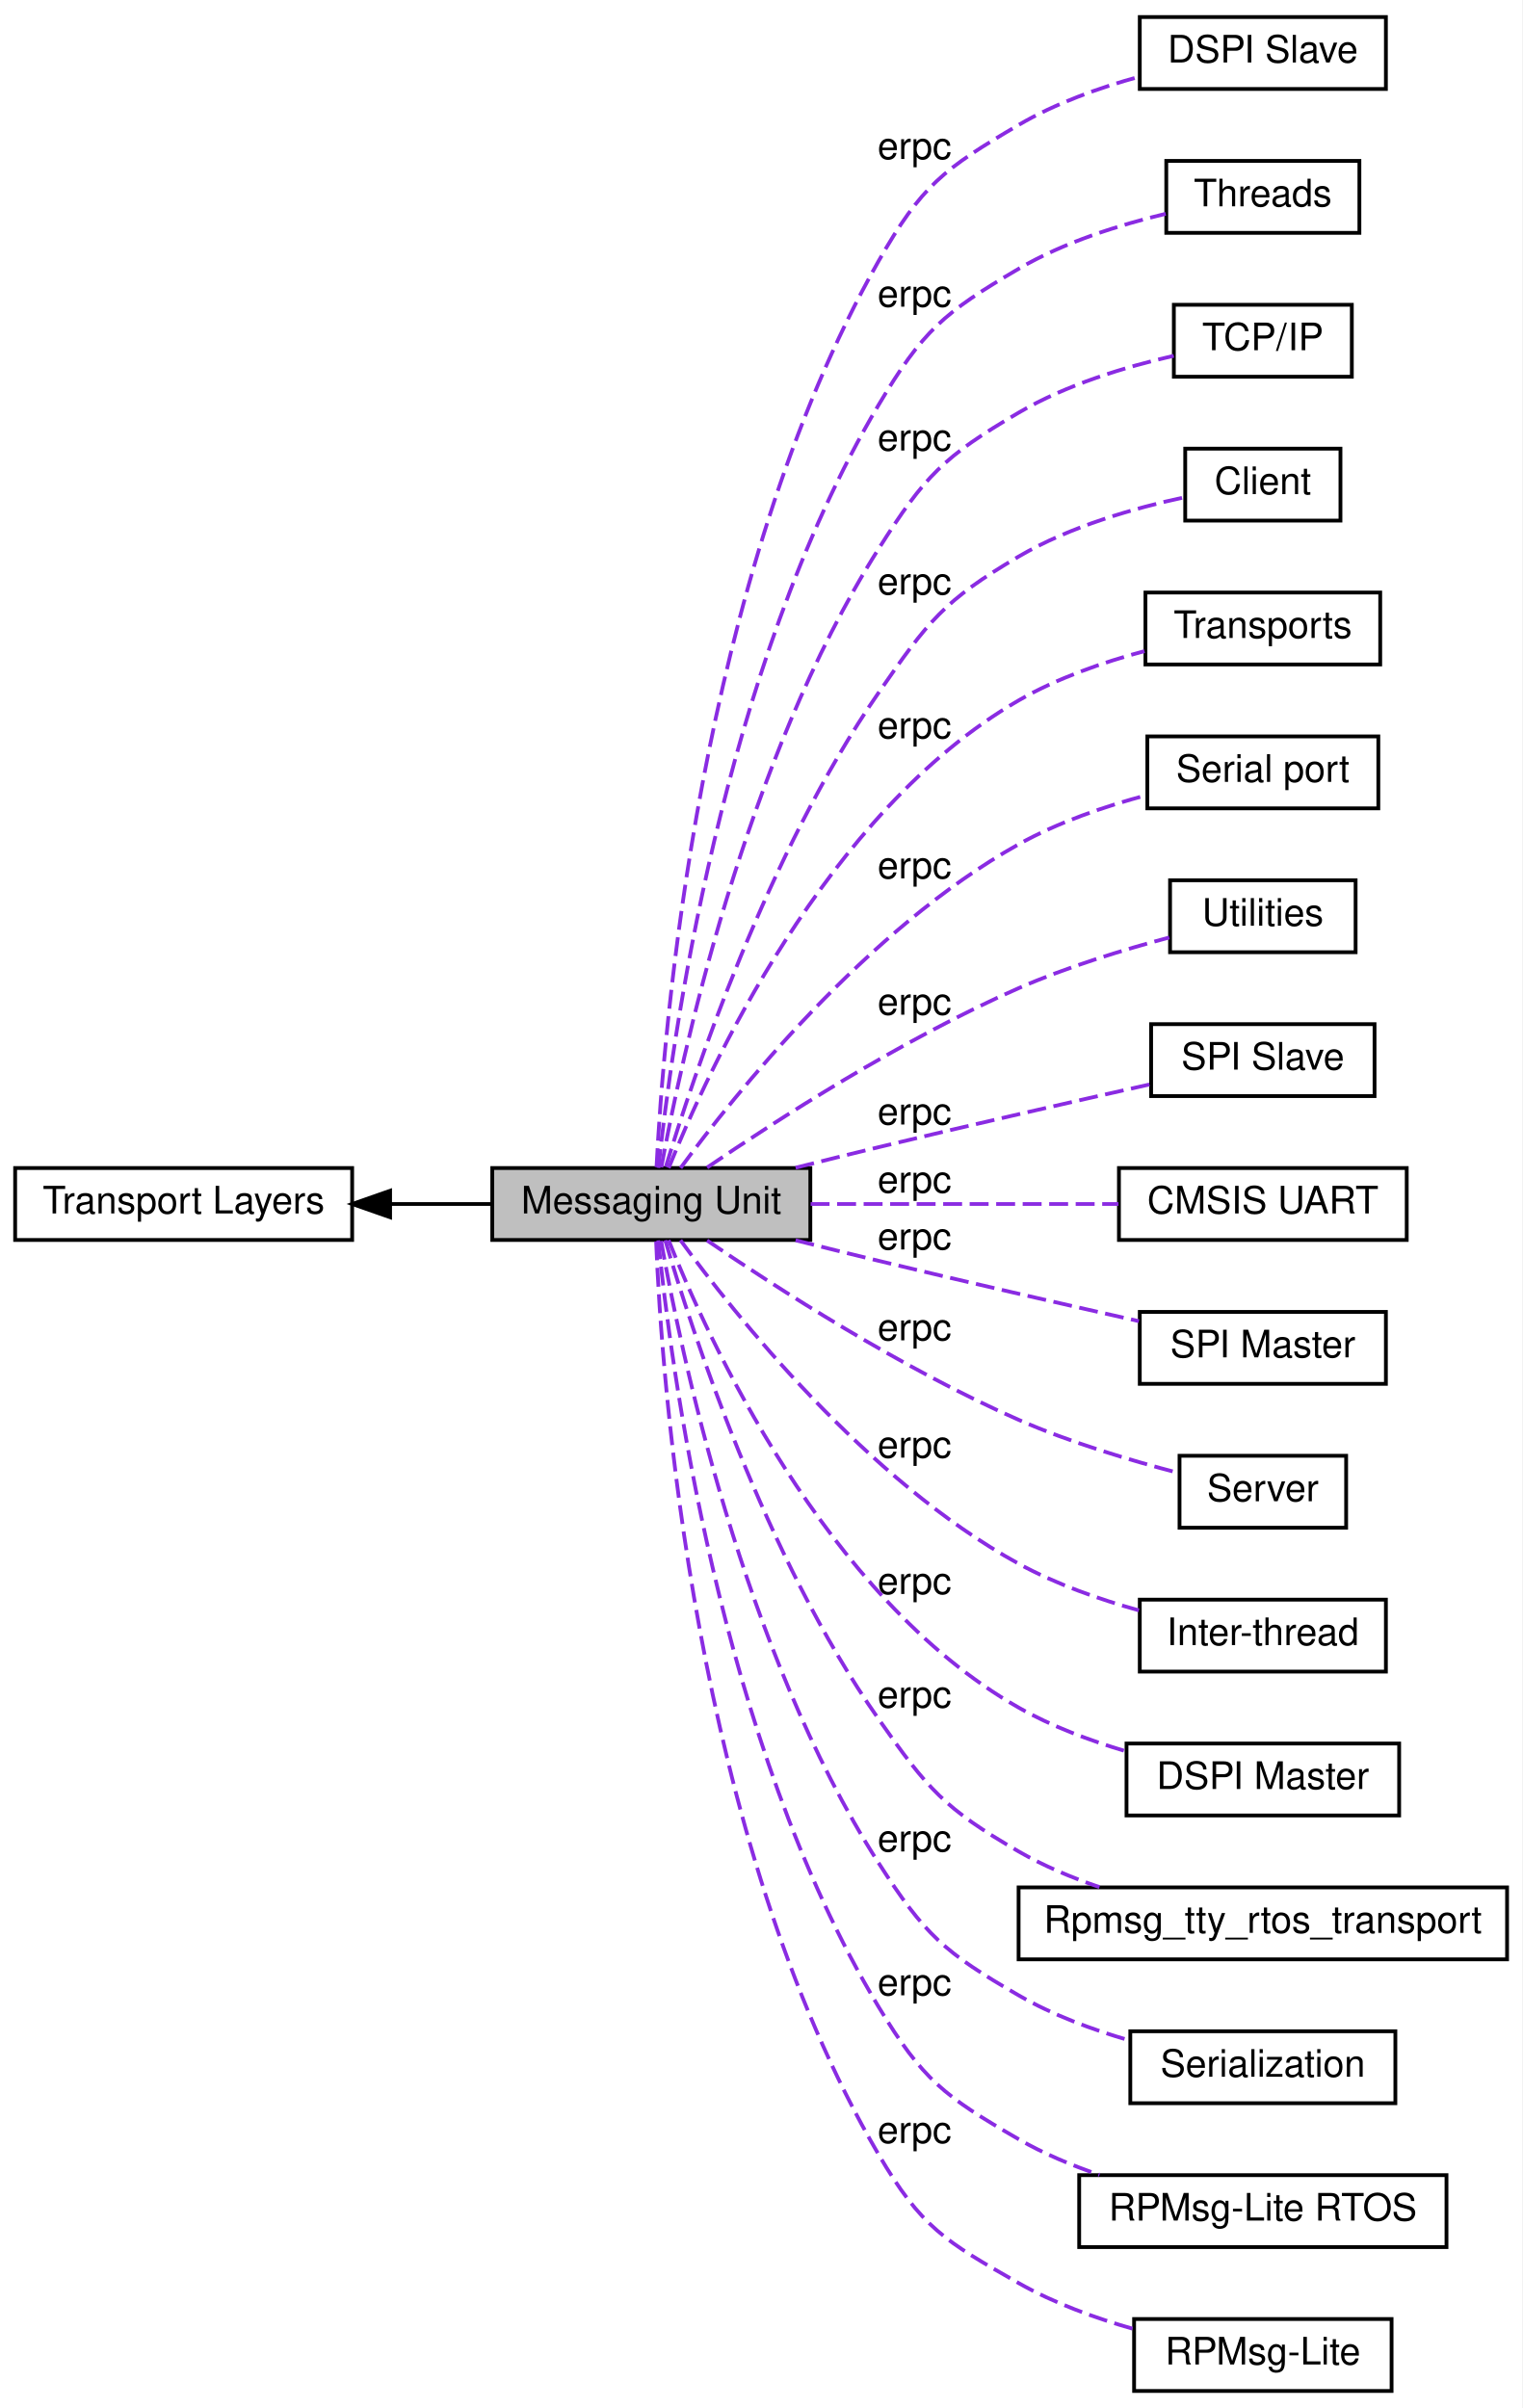
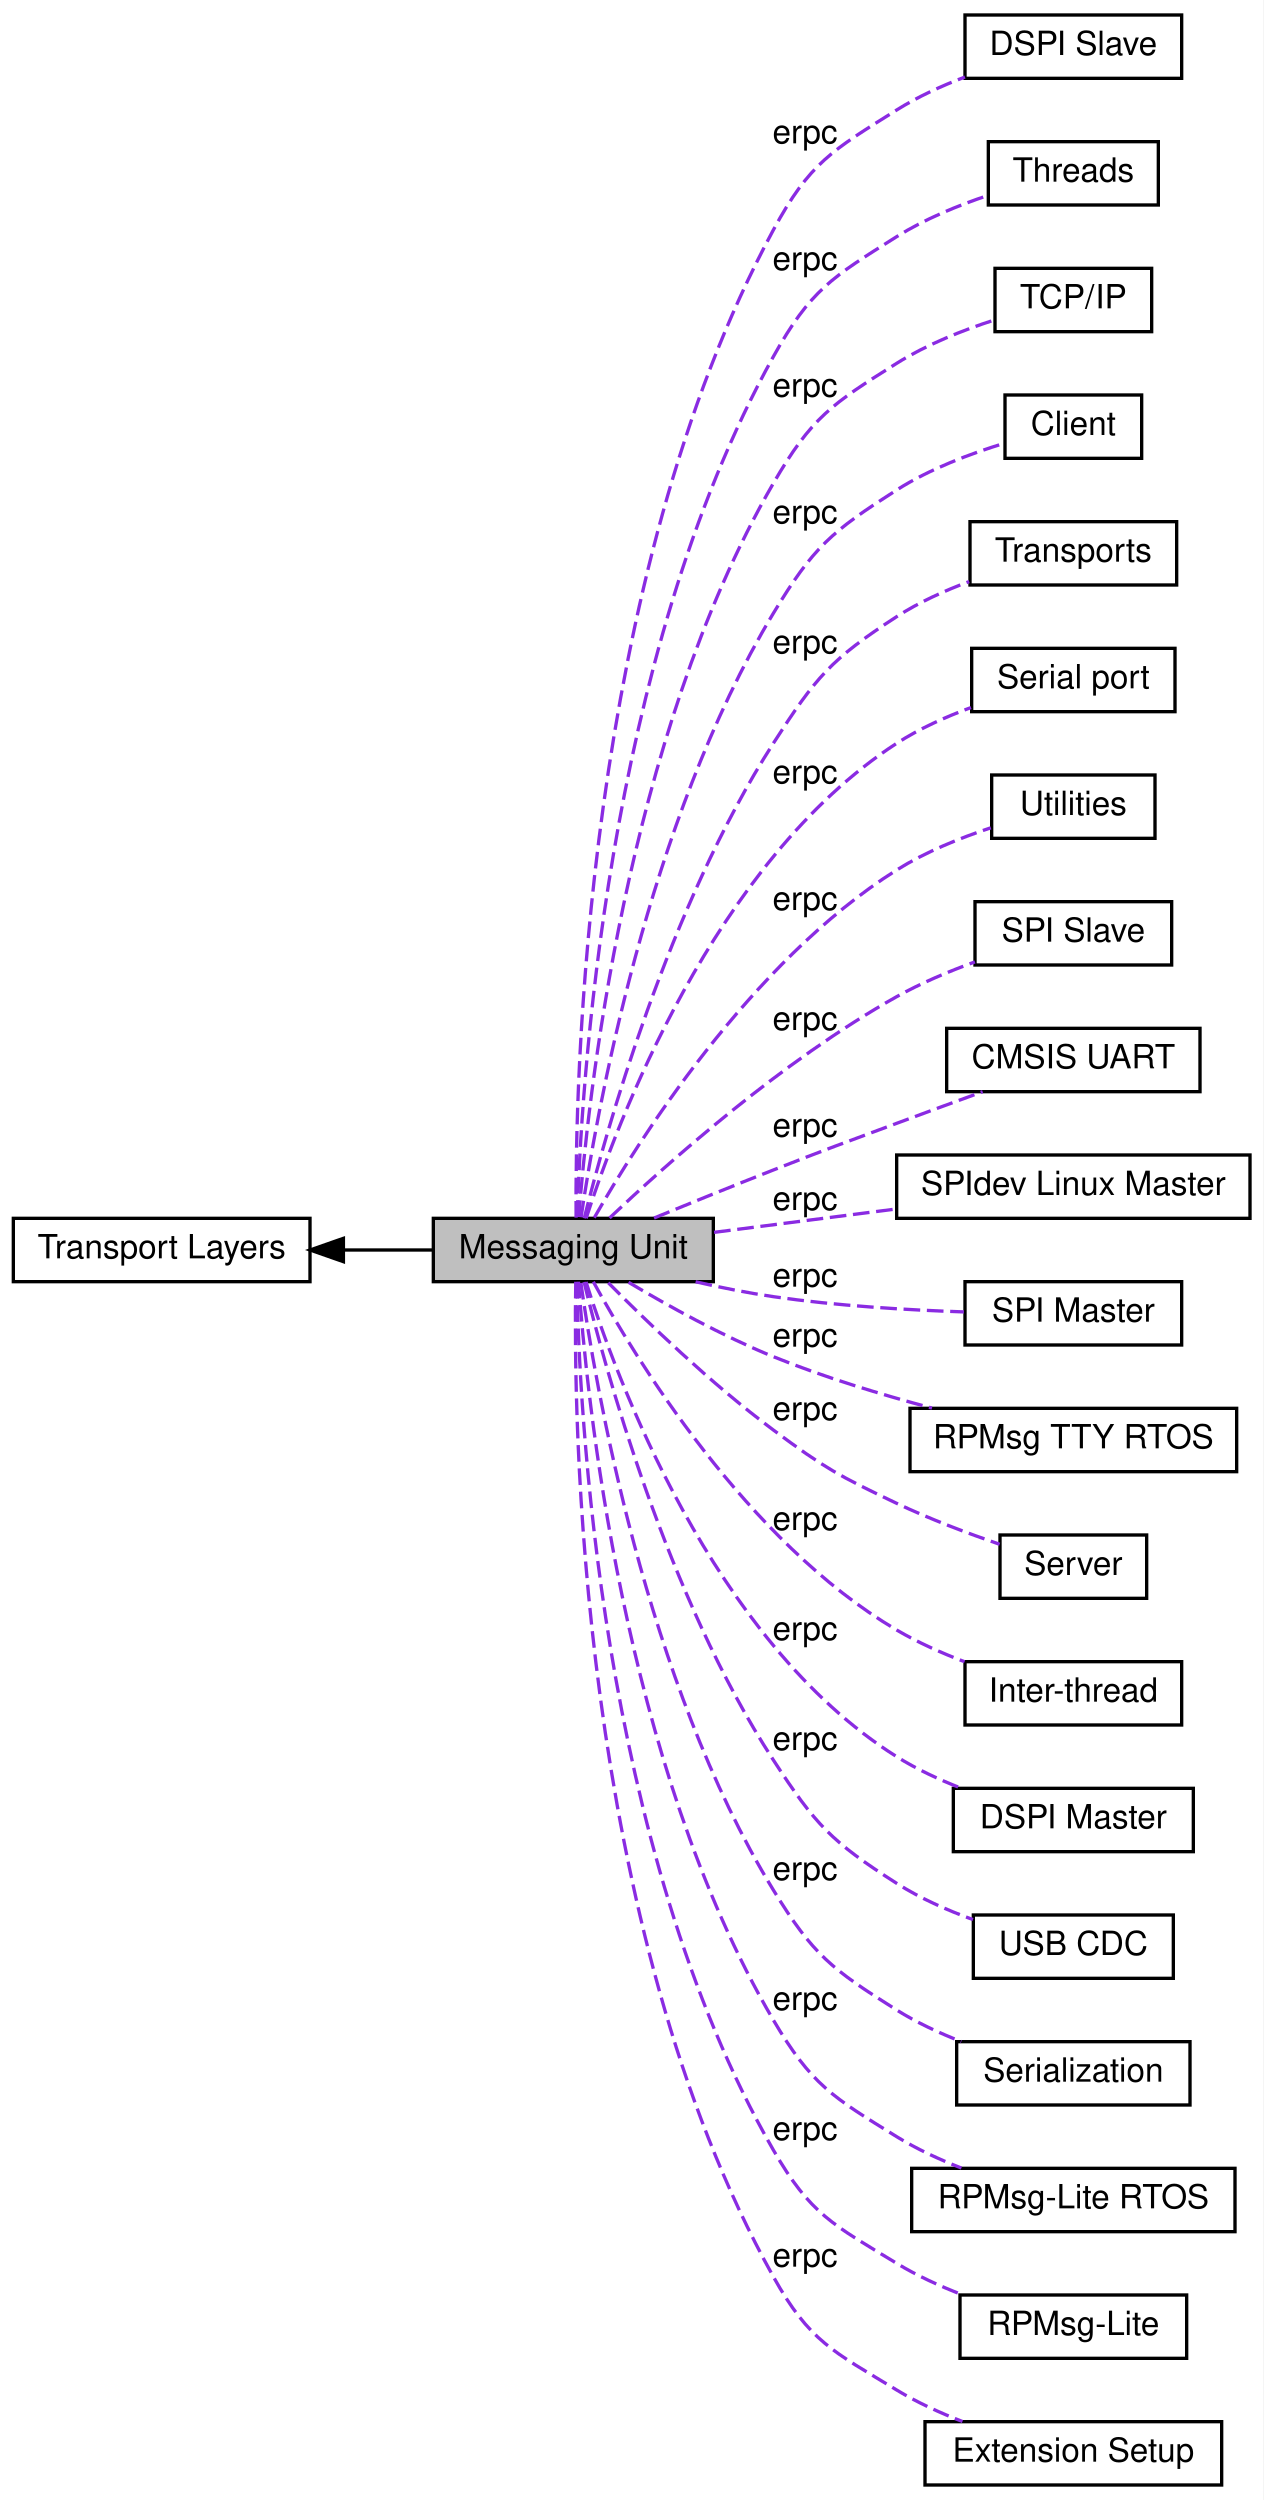
- <svg xmlns="http://www.w3.org/2000/svg" xmlns:xlink="http://www.w3.org/1999/xlink" width="402pt" height="636pt" viewBox="0.00 0.00 402.00 636.00">
-   <g id="graph0" class="graph" transform="scale(1 1) rotate(0) translate(4 632)">
-     <polygon fill="white" stroke="none" points="-4,4 -4,-632 398,-632 398,4 -4,4" />
+ <svg xmlns="http://www.w3.org/2000/svg" xmlns:xlink="http://www.w3.org/1999/xlink" width="379pt" height="750pt" viewBox="0.00 0.00 379.00 750.00">
+   <g id="graph0" class="graph" transform="scale(1 1) rotate(0) translate(4 746)">
+     <polygon fill="white" stroke="none" points="-4,4 -4,-746 375,-746 375,4 -4,4" />
    <g id="node1" class="node">
      <g id="a_node1">
        <a xlink:href="group__transports.html" target="_top" xlink:title="Transport layer classes. ">
-           <polygon fill="white" stroke="black" points="0,-304.5 0,-323.5 89,-323.5 89,-304.5 0,-304.5" />
-           <text text-anchor="middle" x="44.5" y="-311.5" font-family="Helvetica,sans-Serif" font-size="10.00">Transport Layers</text>
+           <polygon fill="white" stroke="black" points="0,-361.5 0,-380.5 89,-380.5 89,-361.5 0,-361.5" />
+           <text text-anchor="middle" x="44.5" y="-368.5" font-family="Helvetica,sans-Serif" font-size="10.00">Transport Layers</text>
        </a>
      </g>
    </g>
    <g id="node4" class="node">
-       <polygon fill="#bfbfbf" stroke="black" points="126,-304.5 126,-323.5 210,-323.5 210,-304.5 126,-304.5" />
-       <text text-anchor="middle" x="168" y="-311.5" font-family="Helvetica,sans-Serif" font-size="10.00">Messaging Unit</text>
+       <polygon fill="#bfbfbf" stroke="black" points="126,-361.5 126,-380.5 210,-380.5 210,-361.5 126,-361.5" />
+       <text text-anchor="middle" x="168" y="-368.5" font-family="Helvetica,sans-Serif" font-size="10.00">Messaging Unit</text>
    </g>
    <g id="edge1" class="edge">
-       <path fill="none" stroke="black" d="M99.028,-314C108.009,-314 117.204,-314 125.813,-314" />
-       <polygon fill="black" stroke="black" points="99.021,-310.5 89.021,-314 99.021,-317.5 99.021,-310.5" />
+       <path fill="none" stroke="black" d="M99.028,-371C108.009,-371 117.204,-371 125.813,-371" />
+       <polygon fill="black" stroke="black" points="99.021,-367.5 89.021,-371 99.021,-374.5 99.021,-367.5" />
    </g>
    <g id="node2" class="node">
      <g id="a_node2">
        <a xlink:href="group__dspi__slave__transport.html" target="_top" xlink:title="Kinetis SDK DSPI slave driver transport. ">
-           <polygon fill="white" stroke="black" points="297,-608.5 297,-627.5 362,-627.5 362,-608.5 297,-608.5" />
-           <text text-anchor="middle" x="329.5" y="-615.5" font-family="Helvetica,sans-Serif" font-size="10.00">DSPI Slave</text>
+           <polygon fill="white" stroke="black" points="285.5,-722.5 285.5,-741.5 350.5,-741.5 350.5,-722.5 285.5,-722.5" />
+           <text text-anchor="middle" x="318" y="-729.5" font-family="Helvetica,sans-Serif" font-size="10.00">DSPI Slave</text>
        </a>
      </g>
    </g>
    <g id="node3" class="node">
      <g id="a_node3">
        <a xlink:href="group__port__threads.html" target="_top" xlink:title="Threading model. ">
-           <polygon fill="white" stroke="black" points="304,-570.5 304,-589.5 355,-589.5 355,-570.5 304,-570.5" />
-           <text text-anchor="middle" x="329.5" y="-577.5" font-family="Helvetica,sans-Serif" font-size="10.00">Threads</text>
-         </a>
-       </g>
-     </g>
-     <g id="edge9" class="edge">
-       <path fill="none" stroke="blueviolet" stroke-dasharray="5,2" d="M169.38,-323.737C171.117,-358.538 180.444,-479.141 228,-563 239.318,-582.958 245.218,-587.377 265,-599 274.723,-604.713 286.307,-608.836 296.903,-611.75" />
-       <text text-anchor="middle" x="237.5" y="-590" font-family="Helvetica,sans-Serif" font-size="10.00">erpc</text>
-     </g>
-     <g id="edge7" class="edge">
-       <path fill="none" stroke="blueviolet" stroke-dasharray="5,2" d="M169.887,-323.523C173.134,-354.59 186.438,-455.011 228,-525 239.715,-544.728 245.218,-549.377 265,-561 276.906,-567.995 291.602,-572.607 303.858,-575.533" />
-       <text text-anchor="middle" x="237.5" y="-551" font-family="Helvetica,sans-Serif" font-size="10.00">erpc</text>
+           <polygon fill="white" stroke="black" points="292.5,-684.5 292.5,-703.5 343.5,-703.5 343.5,-684.5 292.5,-684.5" />
+           <text text-anchor="middle" x="318" y="-691.5" font-family="Helvetica,sans-Serif" font-size="10.00">Threads</text>
+         </a>
+       </g>
+     </g>
+     <g id="edge10" class="edge">
+       <path fill="none" stroke="blueviolet" stroke-dasharray="5,2" d="M168.823,-380.694C168.505,-420.179 171.224,-571.771 228,-677 238.895,-697.192 245.573,-700.793 265,-713 271.266,-716.938 278.468,-720.225 285.474,-722.898" />
+       <text text-anchor="middle" x="237.5" y="-703" font-family="Helvetica,sans-Serif" font-size="10.00">erpc</text>
+     </g>
+     <g id="edge8" class="edge">
+       <path fill="none" stroke="blueviolet" stroke-dasharray="5,2" d="M169.175,-380.963C170.22,-417.716 177.489,-548.251 228,-639 239.158,-659.048 245.573,-662.793 265,-675 273.382,-680.267 283.437,-684.372 292.462,-687.396" />
+       <text text-anchor="middle" x="237.5" y="-665" font-family="Helvetica,sans-Serif" font-size="10.00">erpc</text>
    </g>
    <g id="node5" class="node">
      <g id="a_node5">
        <a xlink:href="group__tcp__transport.html" target="_top" xlink:title="Simple TCP/IP transport. ">
-           <polygon fill="white" stroke="black" points="306,-532.5 306,-551.5 353,-551.5 353,-532.5 306,-532.5" />
-           <text text-anchor="middle" x="329.5" y="-539.5" font-family="Helvetica,sans-Serif" font-size="10.00">TCP/IP</text>
-         </a>
-       </g>
-     </g>
-     <g id="edge17" class="edge">
-       <path fill="none" stroke="blueviolet" stroke-dasharray="5,2" d="M170.651,-323.684C175.659,-351.109 192.552,-430.945 228,-487 240.263,-506.392 245.218,-511.377 265,-523 277.6,-530.403 293.327,-535.137 305.976,-538.028" />
-       <text text-anchor="middle" x="237.5" y="-513" font-family="Helvetica,sans-Serif" font-size="10.00">erpc</text>
+           <polygon fill="white" stroke="black" points="294.5,-646.5 294.5,-665.5 341.5,-665.5 341.5,-646.5 294.5,-646.5" />
+           <text text-anchor="middle" x="318" y="-653.5" font-family="Helvetica,sans-Serif" font-size="10.00">TCP/IP</text>
+         </a>
+       </g>
+     </g>
+     <g id="edge19" class="edge">
+       <path fill="none" stroke="blueviolet" stroke-dasharray="5,2" d="M169.636,-380.908C172.153,-414.208 183.57,-524.311 228,-601 239.502,-620.853 245.573,-624.793 265,-637 273.952,-642.625 284.812,-646.924 294.287,-649.998" />
+       <text text-anchor="middle" x="237.5" y="-627" font-family="Helvetica,sans-Serif" font-size="10.00">erpc</text>
    </g>
    <g id="node6" class="node">
      <g id="a_node6">
        <a xlink:href="group__infra__client.html" target="_top" xlink:title="Client classes. ">
-           <polygon fill="white" stroke="black" points="309,-494.5 309,-513.5 350,-513.5 350,-494.5 309,-494.5" />
-           <text text-anchor="middle" x="329.5" y="-501.5" font-family="Helvetica,sans-Serif" font-size="10.00">Client</text>
+           <polygon fill="white" stroke="black" points="297.5,-608.5 297.5,-627.5 338.5,-627.5 338.5,-608.5 297.5,-608.5" />
+           <text text-anchor="middle" x="318" y="-615.5" font-family="Helvetica,sans-Serif" font-size="10.00">Client</text>
        </a>
      </g>
    </g>
    <g id="edge2" class="edge">
-       <path fill="none" stroke="blueviolet" stroke-dasharray="5,2" d="M171.842,-323.816C178.858,-347.025 198.59,-406.52 228,-449 241.06,-467.864 245.218,-473.377 265,-485 278.592,-492.986 295.823,-497.866 308.904,-500.677" />
-       <text text-anchor="middle" x="237.5" y="-475" font-family="Helvetica,sans-Serif" font-size="10.00">erpc</text>
+       <path fill="none" stroke="blueviolet" stroke-dasharray="5,2" d="M170.324,-380.817C174.628,-410.199 190.193,-499.285 228,-562 240.007,-581.917 245.394,-586.492 265,-599 274.886,-605.307 287.159,-609.917 297.299,-613.016" />
+       <text text-anchor="middle" x="237.5" y="-589" font-family="Helvetica,sans-Serif" font-size="10.00">erpc</text>
    </g>
    <g id="node7" class="node">
      <g id="a_node7">
        <a xlink:href="group__infra__transport.html" target="_top" xlink:title="Superclasses for building transports. ">
-           <polygon fill="white" stroke="black" points="298.5,-456.5 298.5,-475.5 360.5,-475.5 360.5,-456.5 298.5,-456.5" />
-           <text text-anchor="middle" x="329.5" y="-463.5" font-family="Helvetica,sans-Serif" font-size="10.00">Transports</text>
+           <polygon fill="white" stroke="black" points="287,-570.5 287,-589.5 349,-589.5 349,-570.5 287,-570.5" />
+           <text text-anchor="middle" x="318" y="-577.5" font-family="Helvetica,sans-Serif" font-size="10.00">Transports</text>
        </a>
      </g>
    </g>
    <g id="edge4" class="edge">
-       <path fill="none" stroke="blueviolet" stroke-dasharray="5,2" d="M172.596,-323.51C182.697,-348.747 213.967,-417.497 265,-447 275.161,-452.875 287.306,-457.084 298.241,-460.023" />
-       <text text-anchor="middle" x="237.5" y="-437" font-family="Helvetica,sans-Serif" font-size="10.00">erpc</text>
+       <path fill="none" stroke="blueviolet" stroke-dasharray="5,2" d="M171.265,-380.516C177.482,-405.414 196.476,-473.943 228,-523 240.743,-542.831 245.212,-548.19 265,-561 271.616,-565.283 279.329,-568.772 286.757,-571.535" />
+       <text text-anchor="middle" x="237.5" y="-550" font-family="Helvetica,sans-Serif" font-size="10.00">erpc</text>
    </g>
    <g id="node8" class="node">
      <g id="a_node8">
        <a xlink:href="group__serial__transport.html" target="_top" xlink:title="POSIX and Win32 serial port transport. ">
-           <polygon fill="white" stroke="black" points="299,-418.5 299,-437.5 360,-437.5 360,-418.5 299,-418.5" />
-           <text text-anchor="middle" x="329.5" y="-425.5" font-family="Helvetica,sans-Serif" font-size="10.00">Serial port</text>
-         </a>
-       </g>
-     </g>
-     <g id="edge14" class="edge">
-       <path fill="none" stroke="blueviolet" stroke-dasharray="5,2" d="M175.737,-323.515C189.92,-342.805 224.88,-386.584 265,-409 275.447,-414.837 287.886,-419.068 298.974,-422.033" />
-       <text text-anchor="middle" x="237.5" y="-400" font-family="Helvetica,sans-Serif" font-size="10.00">erpc</text>
+           <polygon fill="white" stroke="black" points="287.5,-532.5 287.5,-551.5 348.5,-551.5 348.5,-532.5 287.5,-532.5" />
+           <text text-anchor="middle" x="318" y="-539.5" font-family="Helvetica,sans-Serif" font-size="10.00">Serial port</text>
+         </a>
+       </g>
+     </g>
+     <g id="edge15" class="edge">
+       <path fill="none" stroke="blueviolet" stroke-dasharray="5,2" d="M171.855,-380.509C180.627,-407.917 209.979,-487.381 265,-523 271.777,-527.388 279.706,-530.941 287.3,-533.736" />
+       <text text-anchor="middle" x="237.5" y="-511" font-family="Helvetica,sans-Serif" font-size="10.00">erpc</text>
    </g>
    <g id="node9" class="node">
      <g id="a_node9">
        <a xlink:href="group__infra__utility.html" target="_top" xlink:title="Utility code used by the infrastructure. ">
-           <polygon fill="white" stroke="black" points="305,-380.5 305,-399.5 354,-399.5 354,-380.5 305,-380.5" />
-           <text text-anchor="middle" x="329.5" y="-387.5" font-family="Helvetica,sans-Serif" font-size="10.00">Utilities</text>
+           <polygon fill="white" stroke="black" points="293.5,-494.5 293.5,-513.5 342.5,-513.5 342.5,-494.5 293.5,-494.5" />
+           <text text-anchor="middle" x="318" y="-501.5" font-family="Helvetica,sans-Serif" font-size="10.00">Utilities</text>
        </a>
      </g>
    </g>
    <g id="edge5" class="edge">
-       <path fill="none" stroke="blueviolet" stroke-dasharray="5,2" d="M182.732,-323.629C200.863,-335.99 234.113,-357.455 265,-371 277.752,-376.592 292.635,-381.142 304.786,-384.387" />
-       <text text-anchor="middle" x="237.5" y="-364" font-family="Helvetica,sans-Serif" font-size="10.00">erpc</text>
+       <path fill="none" stroke="blueviolet" stroke-dasharray="5,2" d="M174.292,-380.693C186.897,-402.833 220.964,-457.33 265,-485 273.627,-490.421 284.025,-494.61 293.248,-497.658" />
+       <text text-anchor="middle" x="237.5" y="-473" font-family="Helvetica,sans-Serif" font-size="10.00">erpc</text>
    </g>
    <g id="node10" class="node">
      <g id="a_node10">
        <a xlink:href="group__spi__slave__transport.html" target="_top" xlink:title="Kinetis SDK SPI slave driver transport. ">
-           <polygon fill="white" stroke="black" points="300,-342.5 300,-361.5 359,-361.5 359,-342.5 300,-342.5" />
-           <text text-anchor="middle" x="329.5" y="-349.5" font-family="Helvetica,sans-Serif" font-size="10.00">SPI Slave</text>
-         </a>
-       </g>
-     </g>
-     <g id="edge16" class="edge">
-       <path fill="none" stroke="blueviolet" stroke-dasharray="5,2" d="M206.105,-323.578C213.358,-325.409 220.911,-327.288 228,-329 252.184,-334.841 279.735,-341.12 299.866,-345.639" />
-       <text text-anchor="middle" x="237.5" y="-335" font-family="Helvetica,sans-Serif" font-size="10.00">erpc</text>
+           <polygon fill="white" stroke="black" points="288.5,-456.5 288.5,-475.5 347.5,-475.5 347.5,-456.5 288.5,-456.5" />
+           <text text-anchor="middle" x="318" y="-463.5" font-family="Helvetica,sans-Serif" font-size="10.00">SPI Slave</text>
+         </a>
+       </g>
+     </g>
+     <g id="edge17" class="edge">
+       <path fill="none" stroke="blueviolet" stroke-dasharray="5,2" d="M178.868,-380.61C195.451,-396.325 230.493,-427.699 265,-447 272.298,-451.082 280.641,-454.584 288.477,-457.429" />
+       <text text-anchor="middle" x="237.5" y="-437" font-family="Helvetica,sans-Serif" font-size="10.00">erpc</text>
    </g>
    <g id="node11" class="node">
      <g id="a_node11">
        <a xlink:href="group__uart__transport.html" target="_top" xlink:title="CMSIS UART driver transport. ">
-           <polygon fill="white" stroke="black" points="291.5,-304.5 291.5,-323.5 367.5,-323.5 367.5,-304.5 291.5,-304.5" />
-           <text text-anchor="middle" x="329.5" y="-311.5" font-family="Helvetica,sans-Serif" font-size="10.00">CMSIS UART</text>
-         </a>
-       </g>
-     </g>
-     <g id="edge18" class="edge">
-       <path fill="none" stroke="blueviolet" stroke-dasharray="5,2" d="M210.075,-314C235.181,-314 267.035,-314 291.381,-314" />
-       <text text-anchor="middle" x="237.5" y="-317" font-family="Helvetica,sans-Serif" font-size="10.00">erpc</text>
+           <polygon fill="white" stroke="black" points="280,-418.5 280,-437.5 356,-437.5 356,-418.5 280,-418.5" />
+           <text text-anchor="middle" x="318" y="-425.5" font-family="Helvetica,sans-Serif" font-size="10.00">CMSIS UART</text>
+         </a>
+       </g>
+     </g>
+     <g id="edge20" class="edge">
+       <path fill="none" stroke="blueviolet" stroke-dasharray="5,2" d="M192.206,-380.593C203.054,-385.039 216.162,-390.354 228,-395 244.367,-401.424 248.52,-402.872 265,-409 273.378,-412.116 282.532,-415.475 290.792,-418.49" />
+       <text text-anchor="middle" x="237.5" y="-405" font-family="Helvetica,sans-Serif" font-size="10.00">erpc</text>
    </g>
    <g id="node12" class="node">
      <g id="a_node12">
-         <a xlink:href="group__spi__master__transport.html" target="_top" xlink:title="Kinetis SDK SPI master driver transport. ">
-           <polygon fill="white" stroke="black" points="297,-266.5 297,-285.5 362,-285.5 362,-266.5 297,-266.5" />
-           <text text-anchor="middle" x="329.5" y="-273.5" font-family="Helvetica,sans-Serif" font-size="10.00">SPI Master</text>
-         </a>
-       </g>
-     </g>
-     <g id="edge15" class="edge">
-       <path fill="none" stroke="blueviolet" stroke-dasharray="5,2" d="M206.105,-304.422C213.358,-302.591 220.911,-300.712 228,-299 250.966,-293.453 276.969,-287.512 296.77,-283.057" />
-       <text text-anchor="middle" x="237.5" y="-302" font-family="Helvetica,sans-Serif" font-size="10.00">erpc</text>
+         <a xlink:href="group__spidev__master__transport.html" target="_top" xlink:title="SPIdev Linux transport. ">
+           <polygon fill="white" stroke="black" points="265,-380.5 265,-399.5 371,-399.5 371,-380.5 265,-380.5" />
+           <text text-anchor="middle" x="318" y="-387.5" font-family="Helvetica,sans-Serif" font-size="10.00">SPIdev Linux Master</text>
+         </a>
+       </g>
+     </g>
+     <g id="edge18" class="edge">
+       <path fill="none" stroke="blueviolet" stroke-dasharray="5,2" d="M210.226,-376.293C227.161,-378.467 246.966,-381.009 264.889,-383.31" />
+       <text text-anchor="middle" x="237.5" y="-383" font-family="Helvetica,sans-Serif" font-size="10.00">erpc</text>
    </g>
    <g id="node13" class="node">
      <g id="a_node13">
-         <a xlink:href="group__infra__server.html" target="_top" xlink:title="Server classes. ">
-           <polygon fill="white" stroke="black" points="307.5,-228.5 307.5,-247.5 351.5,-247.5 351.5,-228.5 307.5,-228.5" />
-           <text text-anchor="middle" x="329.5" y="-235.5" font-family="Helvetica,sans-Serif" font-size="10.00">Server</text>
-         </a>
-       </g>
-     </g>
-     <g id="edge6" class="edge">
-       <path fill="none" stroke="blueviolet" stroke-dasharray="5,2" d="M182.732,-304.371C200.863,-292.01 234.113,-270.545 265,-257 278.7,-250.992 294.861,-246.186 307.45,-242.911" />
-       <text text-anchor="middle" x="237.5" y="-278" font-family="Helvetica,sans-Serif" font-size="10.00">erpc</text>
+         <a xlink:href="group__spi__master__transport.html" target="_top" xlink:title="Kinetis SDK SPI master driver transport. ">
+           <polygon fill="white" stroke="black" points="285.5,-342.5 285.5,-361.5 350.5,-361.5 350.5,-342.5 285.5,-342.5" />
+           <text text-anchor="middle" x="318" y="-349.5" font-family="Helvetica,sans-Serif" font-size="10.00">SPI Master</text>
+         </a>
+       </g>
+     </g>
+     <g id="edge16" class="edge">
+       <path fill="none" stroke="blueviolet" stroke-dasharray="5,2" d="M204.685,-361.463C212.33,-359.721 220.395,-358.107 228,-357 246.837,-354.258 268.118,-352.997 285.147,-352.426" />
+       <text text-anchor="middle" x="237.5" y="-360" font-family="Helvetica,sans-Serif" font-size="10.00">erpc</text>
    </g>
    <g id="node14" class="node">
      <g id="a_node14">
-         <a xlink:href="group__itbp__transport.html" target="_top" xlink:title="Simple inter-thread communications transport. ">
-           <polygon fill="white" stroke="black" points="297,-190.5 297,-209.5 362,-209.5 362,-190.5 297,-190.5" />
-           <text text-anchor="middle" x="329.5" y="-197.5" font-family="Helvetica,sans-Serif" font-size="10.00">Inter-thread</text>
-         </a>
-       </g>
-     </g>
-     <g id="edge10" class="edge">
-       <path fill="none" stroke="blueviolet" stroke-dasharray="5,2" d="M175.709,-304.434C189.841,-285.051 224.71,-241.11 265,-219 274.785,-213.63 286.272,-209.602 296.766,-206.669" />
-       <text text-anchor="middle" x="237.5" y="-247" font-family="Helvetica,sans-Serif" font-size="10.00">erpc</text>
+         <a xlink:href="group__rpmsg__tty__rtos__transport.html" target="_top" xlink:title="RPMsg TTY RTOS transport. ">
+           <polygon fill="white" stroke="black" points="269,-304.5 269,-323.5 367,-323.5 367,-304.5 269,-304.5" />
+           <text text-anchor="middle" x="318" y="-311.5" font-family="Helvetica,sans-Serif" font-size="10.00">RPMsg TTY RTOS</text>
+         </a>
+       </g>
+     </g>
+     <g id="edge14" class="edge">
+       <path fill="none" stroke="blueviolet" stroke-dasharray="5,2" d="M184.558,-361.315C196.191,-354.386 212.667,-345.221 228,-339 243.17,-332.846 260.38,-327.627 275.596,-323.575" />
+       <text text-anchor="middle" x="237.5" y="-342" font-family="Helvetica,sans-Serif" font-size="10.00">erpc</text>
    </g>
    <g id="node15" class="node">
      <g id="a_node15">
-         <a xlink:href="group__dspi__master__transport.html" target="_top" xlink:title="Kinetis SDK DSPI master driver transport. ">
-           <polygon fill="white" stroke="black" points="293.5,-152.5 293.5,-171.5 365.5,-171.5 365.5,-152.5 293.5,-152.5" />
-           <text text-anchor="middle" x="329.5" y="-159.5" font-family="Helvetica,sans-Serif" font-size="10.00">DSPI Master</text>
-         </a>
-       </g>
-     </g>
-     <g id="edge8" class="edge">
-       <path fill="none" stroke="blueviolet" stroke-dasharray="5,2" d="M172.573,-304.449C182.616,-279.111 213.755,-210.134 265,-181 273.703,-176.052 283.825,-172.273 293.395,-169.439" />
-       <text text-anchor="middle" x="237.5" y="-211" font-family="Helvetica,sans-Serif" font-size="10.00">erpc</text>
+         <a xlink:href="group__infra__server.html" target="_top" xlink:title="Server classes. ">
+           <polygon fill="white" stroke="black" points="296,-266.5 296,-285.5 340,-285.5 340,-266.5 296,-266.5" />
+           <text text-anchor="middle" x="318" y="-273.5" font-family="Helvetica,sans-Serif" font-size="10.00">Server</text>
+         </a>
+       </g>
+     </g>
+     <g id="edge6" class="edge">
+       <path fill="none" stroke="blueviolet" stroke-dasharray="5,2" d="M178.483,-361.175C189.715,-349.818 209.272,-330.909 228,-317 243.359,-305.593 247.718,-303.207 265,-295 274.898,-290.299 286.292,-286.018 295.887,-282.714" />
+       <text text-anchor="middle" x="237.5" y="-320" font-family="Helvetica,sans-Serif" font-size="10.00">erpc</text>
    </g>
    <g id="node16" class="node">
      <g id="a_node16">
-         <a xlink:href="group__rpmsg__tty__rtos__transport.html" target="_top" xlink:title="Rpmsg_tty_rtos_transport">
-           <polygon fill="white" stroke="black" points="265,-114.5 265,-133.5 394,-133.5 394,-114.5 265,-114.5" />
-           <text text-anchor="middle" x="329.5" y="-121.5" font-family="Helvetica,sans-Serif" font-size="10.00">Rpmsg_tty_rtos_transport</text>
-         </a>
-       </g>
-     </g>
-     <g id="edge13" class="edge">
-       <path fill="none" stroke="blueviolet" stroke-dasharray="5,2" d="M171.684,-304.428C178.486,-281.233 198.016,-220.787 228,-178 240.991,-159.462 245.403,-154.329 265,-143 271.575,-139.199 278.981,-136.095 286.351,-133.581" />
-       <text text-anchor="middle" x="237.5" y="-181" font-family="Helvetica,sans-Serif" font-size="10.00">erpc</text>
+         <a xlink:href="group__itbp__transport.html" target="_top" xlink:title="Simple inter-thread communications transport. ">
+           <polygon fill="white" stroke="black" points="285.5,-228.5 285.5,-247.5 350.5,-247.5 350.5,-228.5 285.5,-228.5" />
+           <text text-anchor="middle" x="318" y="-235.5" font-family="Helvetica,sans-Serif" font-size="10.00">Inter-thread</text>
+         </a>
+       </g>
+     </g>
+     <g id="edge11" class="edge">
+       <path fill="none" stroke="blueviolet" stroke-dasharray="5,2" d="M173.999,-361.46C186.223,-339.158 219.949,-283.498 265,-257 271.296,-253.297 278.437,-250.117 285.366,-247.478" />
+       <text text-anchor="middle" x="237.5" y="-287" font-family="Helvetica,sans-Serif" font-size="10.00">erpc</text>
    </g>
    <g id="node17" class="node">
      <g id="a_node17">
-         <a xlink:href="group__infra__codec.html" target="_top" xlink:title="Classes used for message serialization. ">
-           <polygon fill="white" stroke="black" points="294.5,-76.5 294.5,-95.5 364.5,-95.5 364.5,-76.5 294.5,-76.5" />
-           <text text-anchor="middle" x="329.5" y="-83.5" font-family="Helvetica,sans-Serif" font-size="10.00">Serialization</text>
-         </a>
-       </g>
-     </g>
-     <g id="edge3" class="edge">
-       <path fill="none" stroke="blueviolet" stroke-dasharray="5,2" d="M170.598,-304.234C175.465,-276.583 192.022,-196.125 228,-140 240.216,-120.943 245.403,-116.329 265,-105 273.966,-99.817 284.476,-95.929 294.337,-93.068" />
-       <text text-anchor="middle" x="237.5" y="-143" font-family="Helvetica,sans-Serif" font-size="10.00">erpc</text>
+         <a xlink:href="group__dspi__master__transport.html" target="_top" xlink:title="Kinetis SDK DSPI master driver transport. ">
+           <polygon fill="white" stroke="black" points="282,-190.5 282,-209.5 354,-209.5 354,-190.5 282,-190.5" />
+           <text text-anchor="middle" x="318" y="-197.5" font-family="Helvetica,sans-Serif" font-size="10.00">DSPI Master</text>
+         </a>
+       </g>
+     </g>
+     <g id="edge9" class="edge">
+       <path fill="none" stroke="blueviolet" stroke-dasharray="5,2" d="M171.809,-361.418C180.456,-333.815 209.503,-253.872 265,-219 270.941,-215.267 277.722,-212.118 284.381,-209.523" />
+       <text text-anchor="middle" x="237.5" y="-254" font-family="Helvetica,sans-Serif" font-size="10.00">erpc</text>
    </g>
    <g id="node18" class="node">
      <g id="a_node18">
-         <a xlink:href="group__rpmsg__lite__rtos__transport.html" target="_top" xlink:title="RPMsg-Lite zero copy transport using RTOS API. ">
-           <polygon fill="white" stroke="black" points="281,-38.5 281,-57.5 378,-57.5 378,-38.5 281,-38.5" />
-           <text text-anchor="middle" x="329.5" y="-45.5" font-family="Helvetica,sans-Serif" font-size="10.00">RPMsg-Lite RTOS</text>
-         </a>
-       </g>
-     </g>
-     <g id="edge11" class="edge">
-       <path fill="none" stroke="blueviolet" stroke-dasharray="5,2" d="M169.836,-304.408C172.926,-273.121 185.804,-172.027 228,-102 239.683,-82.612 245.403,-78.329 265,-67 271.575,-63.199 278.981,-60.095 286.351,-57.581" />
-       <text text-anchor="middle" x="237.5" y="-105" font-family="Helvetica,sans-Serif" font-size="10.00">erpc</text>
+         <a xlink:href="group___u_s_b___c_d_c__transport.html" target="_top" xlink:title="USB CDC transport. ">
+           <polygon fill="white" stroke="black" points="288,-152.5 288,-171.5 348,-171.5 348,-152.5 288,-152.5" />
+           <text text-anchor="middle" x="318" y="-159.5" font-family="Helvetica,sans-Serif" font-size="10.00">USB CDC</text>
+         </a>
+       </g>
+     </g>
+     <g id="edge21" class="edge">
+       <path fill="none" stroke="blueviolet" stroke-dasharray="5,2" d="M171.213,-361.396C177.305,-336.274 196.021,-267.16 228,-218 240.681,-198.506 245.394,-193.508 265,-181 271.969,-176.554 280.124,-172.951 287.881,-170.127" />
+       <text text-anchor="middle" x="237.5" y="-221" font-family="Helvetica,sans-Serif" font-size="10.00">erpc</text>
    </g>
    <g id="node19" class="node">
      <g id="a_node19">
+         <a xlink:href="group__infra__codec.html" target="_top" xlink:title="Classes used for message serialization. ">
+           <polygon fill="white" stroke="black" points="283,-114.5 283,-133.5 353,-133.5 353,-114.5 283,-114.5" />
+           <text text-anchor="middle" x="318" y="-121.5" font-family="Helvetica,sans-Serif" font-size="10.00">Serialization</text>
+         </a>
+       </g>
+     </g>
+     <g id="edge3" class="edge">
+       <path fill="none" stroke="blueviolet" stroke-dasharray="5,2" d="M170.271,-361.107C174.429,-331.504 189.628,-241.781 228,-179 239.965,-159.423 245.573,-155.207 265,-143 270.941,-139.267 277.722,-136.118 284.381,-133.523" />
+       <text text-anchor="middle" x="237.5" y="-182" font-family="Helvetica,sans-Serif" font-size="10.00">erpc</text>
+     </g>
+     <g id="node20" class="node">
+       <g id="a_node20">
+         <a xlink:href="group__rpmsg__lite__rtos__transport.html" target="_top" xlink:title="RPMsg-Lite zero copy transport using RTOS API. ">
+           <polygon fill="white" stroke="black" points="269.5,-76.5 269.5,-95.5 366.5,-95.5 366.5,-76.5 269.5,-76.5" />
+           <text text-anchor="middle" x="318" y="-83.5" font-family="Helvetica,sans-Serif" font-size="10.00">RPMsg-Lite RTOS</text>
+         </a>
+       </g>
+     </g>
+     <g id="edge12" class="edge">
+       <path fill="none" stroke="blueviolet" stroke-dasharray="5,2" d="M169.552,-361.488C171.834,-328.536 182.678,-217.067 228,-140 239.475,-120.488 245.749,-116.908 265,-105 270.967,-101.309 277.759,-98.178 284.421,-95.588" />
+       <text text-anchor="middle" x="237.5" y="-143" font-family="Helvetica,sans-Serif" font-size="10.00">erpc</text>
+     </g>
+     <g id="node21" class="node">
+       <g id="a_node21">
        <a xlink:href="group__rpmsg__lite__transport.html" target="_top" xlink:title="RPMsg-Lite zero copy transport. ">
-           <polygon fill="white" stroke="black" points="295.5,-0.5 295.5,-19.5 363.5,-19.5 363.5,-0.5 295.5,-0.5" />
-           <text text-anchor="middle" x="329.5" y="-7.5" font-family="Helvetica,sans-Serif" font-size="10.00">RPMsg-Lite</text>
-         </a>
-       </g>
-     </g>
-     <g id="edge12" class="edge">
-       <path fill="none" stroke="blueviolet" stroke-dasharray="5,2" d="M169.276,-304.137C170.664,-268.896 178.957,-146.848 228,-63 239.276,-43.722 245.585,-40.038 265,-29 274.303,-23.711 285.227,-19.757 295.367,-16.867" />
+           <polygon fill="white" stroke="black" points="284,-38.5 284,-57.5 352,-57.5 352,-38.5 284,-38.5" />
+           <text text-anchor="middle" x="318" y="-45.5" font-family="Helvetica,sans-Serif" font-size="10.00">RPMsg-Lite</text>
+         </a>
+       </g>
+     </g>
+     <g id="edge13" class="edge">
+       <path fill="none" stroke="blueviolet" stroke-dasharray="5,2" d="M169.061,-361.42C169.693,-324.932 175.663,-192.117 228,-101 239.124,-81.634 245.923,-78.611 265,-67 271.076,-63.302 277.984,-60.154 284.736,-57.548" />
+       <text text-anchor="middle" x="237.5" y="-104" font-family="Helvetica,sans-Serif" font-size="10.00">erpc</text>
+     </g>
+     <g id="node22" class="node">
+       <g id="a_node22">
+         <a xlink:href="group__port__setup__extensions.html" target="_top" xlink:title="Extension setup functions. ">
+           <polygon fill="white" stroke="black" points="273.5,-0.5 273.5,-19.5 362.5,-19.5 362.5,-0.5 273.5,-0.5" />
+           <text text-anchor="middle" x="318" y="-7.5" font-family="Helvetica,sans-Serif" font-size="10.00">Extension Setup</text>
+         </a>
+       </g>
+     </g>
+     <g id="edge7" class="edge">
+       <path fill="none" stroke="blueviolet" stroke-dasharray="5,2" d="M168.727,-361.466C168.007,-321.97 169.292,-168.34 228,-63 238.872,-43.492 245.923,-40.611 265,-29 271.076,-25.302 277.984,-22.154 284.736,-19.548" />
      <text text-anchor="middle" x="237.5" y="-66" font-family="Helvetica,sans-Serif" font-size="10.00">erpc</text>
    </g>
  </g>
</svg>
